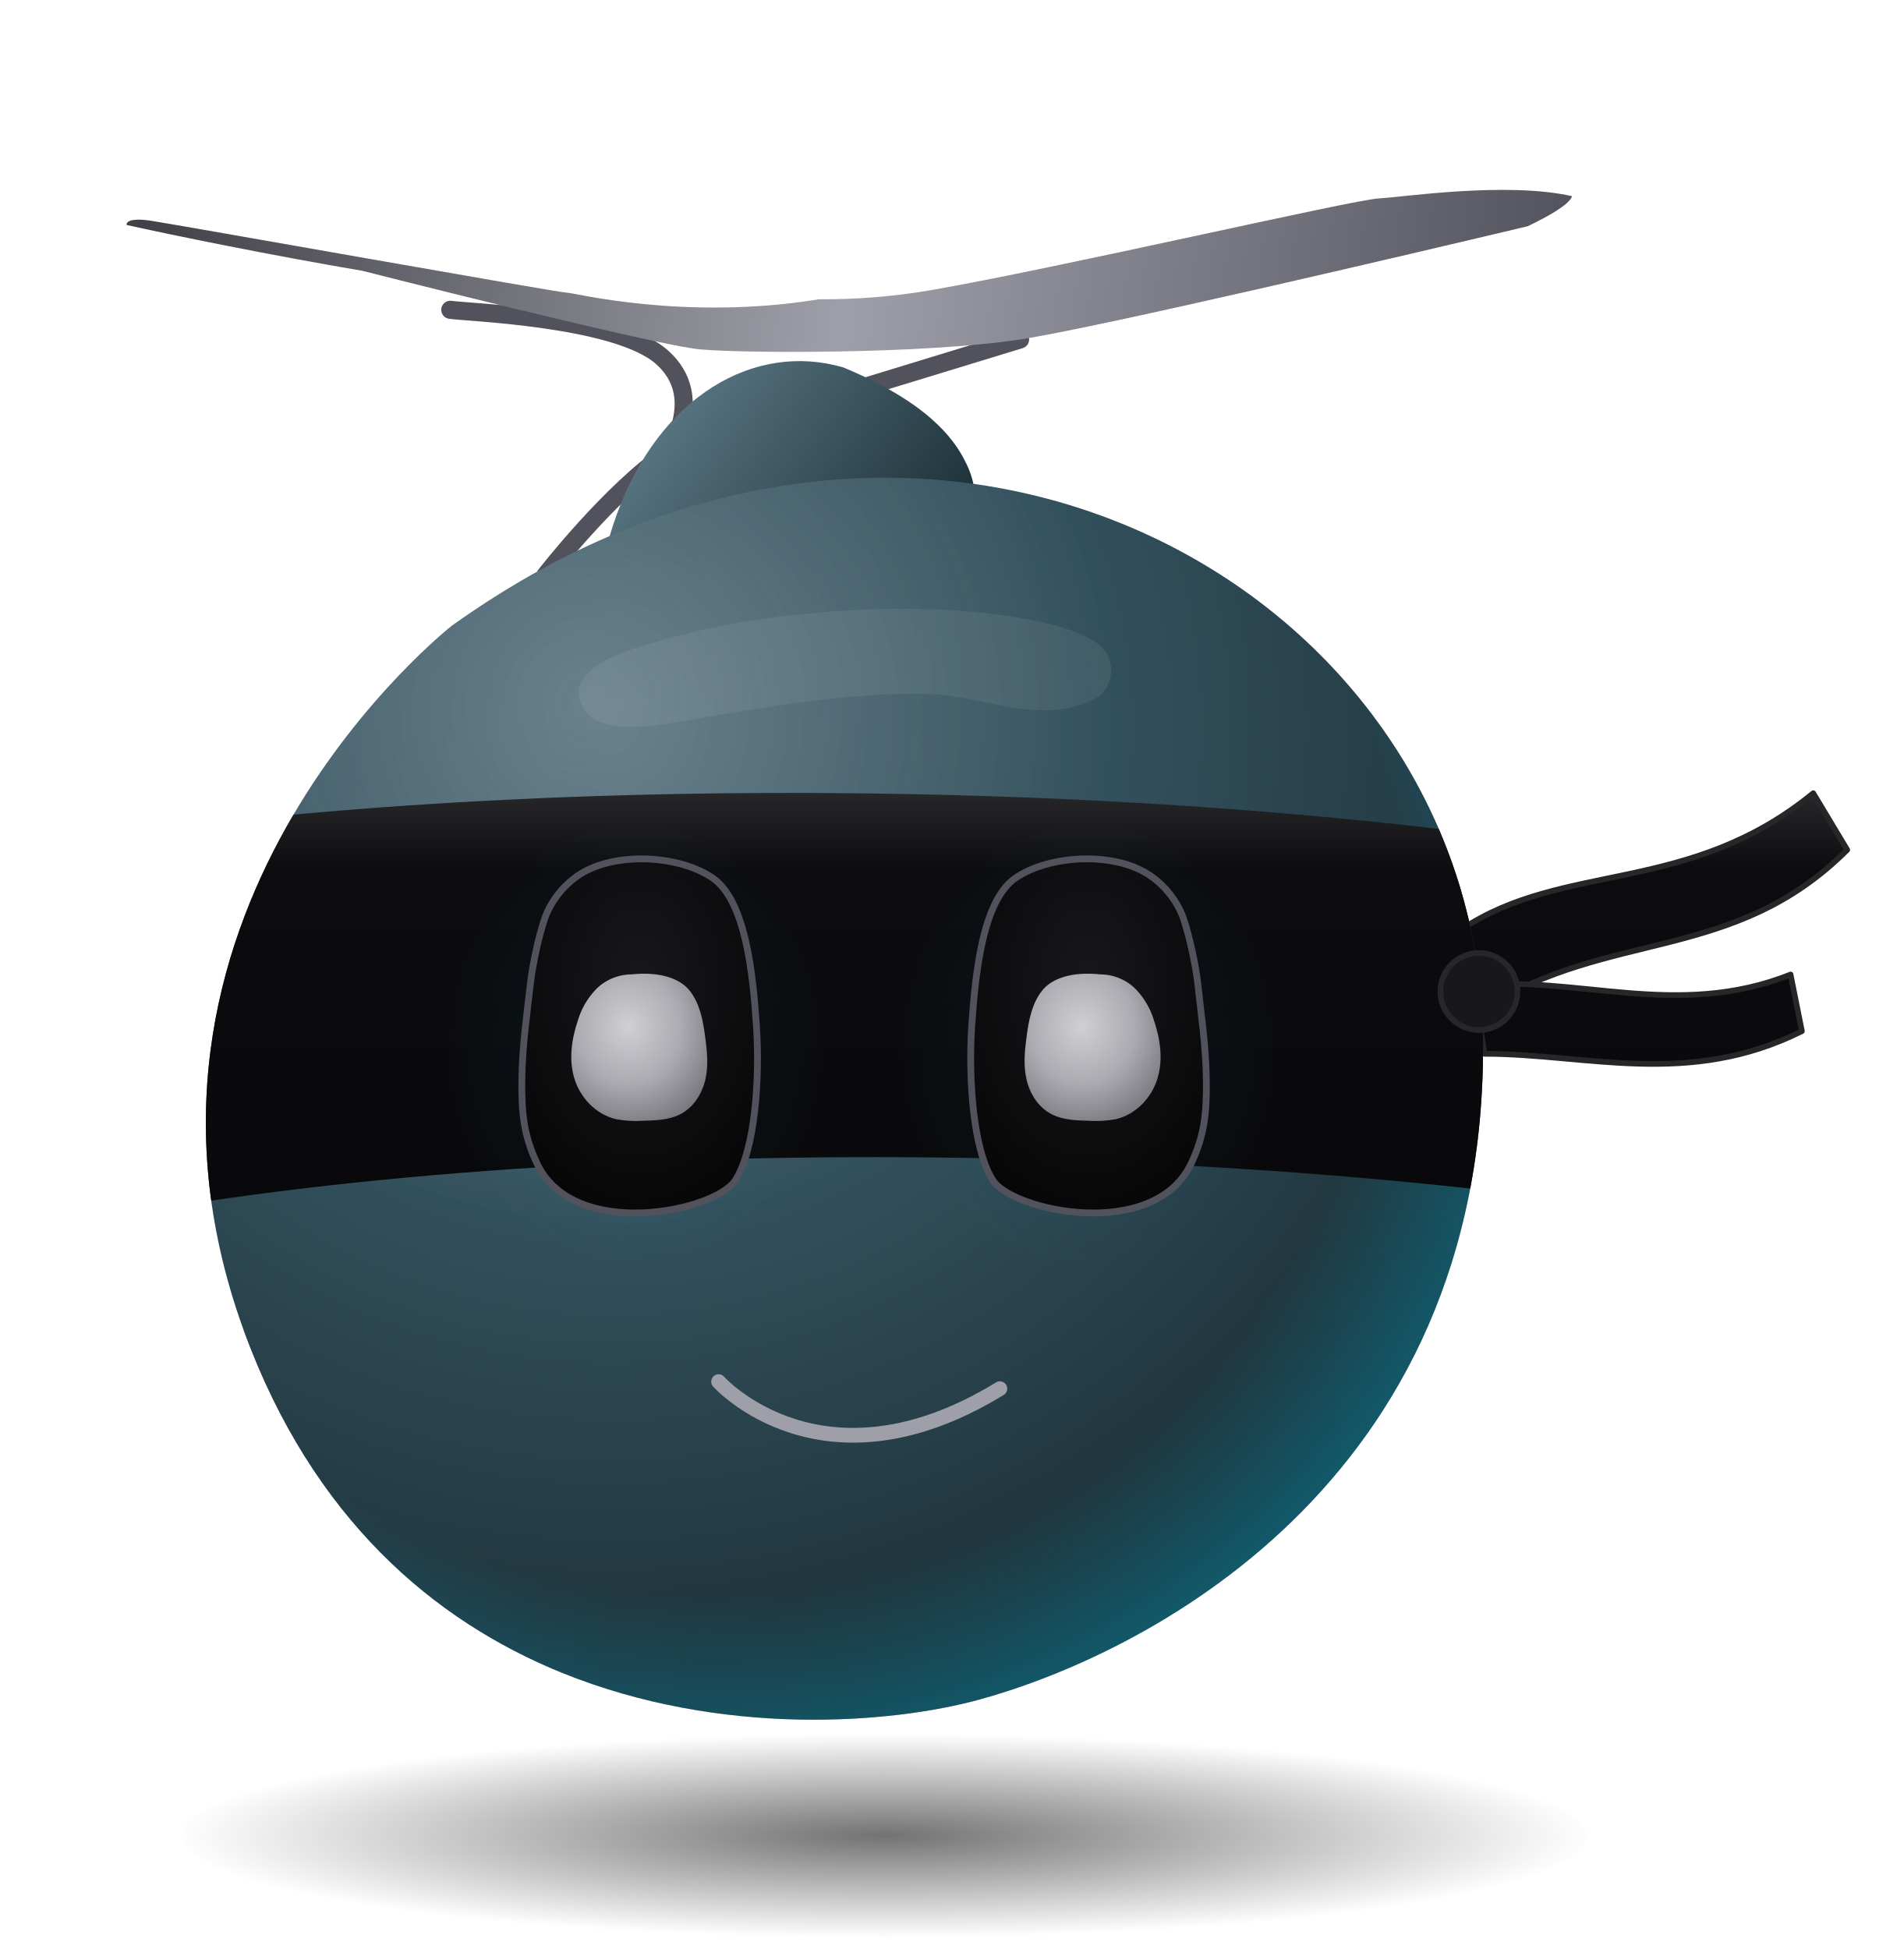
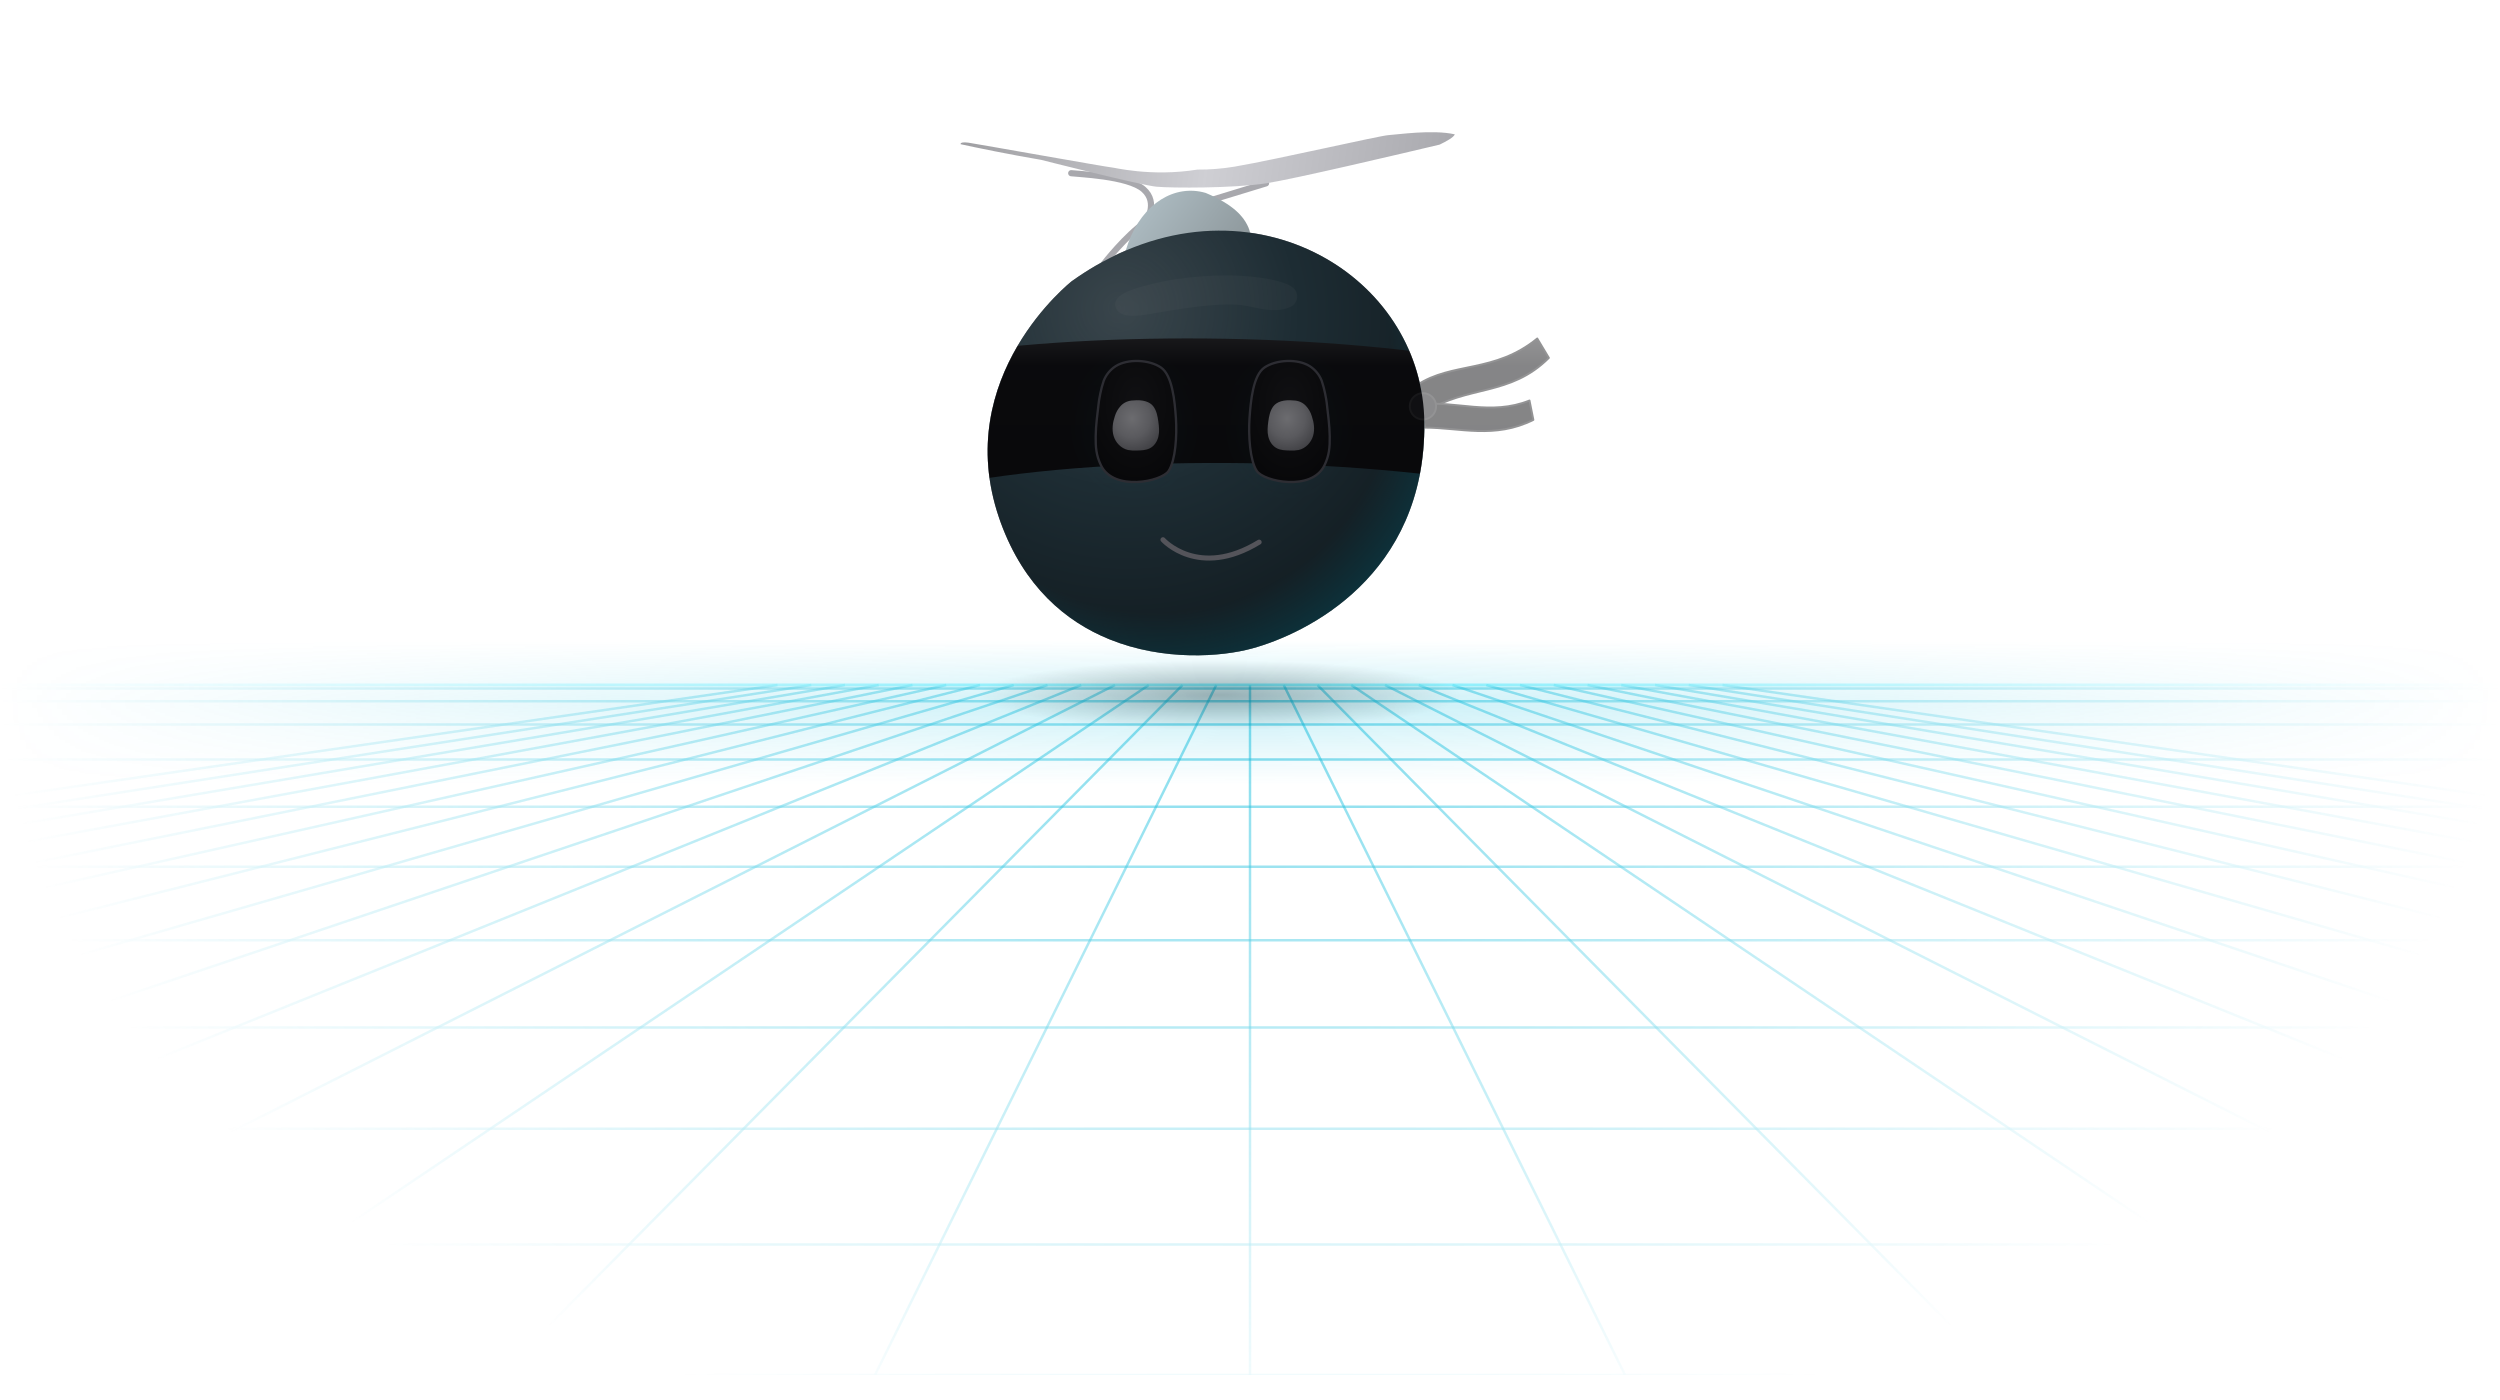
- <svg xmlns="http://www.w3.org/2000/svg" viewBox="-2 -2 168 172" width="336" height="344" fill="none">
+ <svg xmlns="http://www.w3.org/2000/svg" viewBox="220 220 1000 560" width="1000" height="560" fill="none">
  <defs>
    <path id="o-body" d="M43.944 49.275 C65.305 36.799 87.351 38.056 103.622 47.452 C118.602 56.095 128.689 71.632 128.863 89.714 C129.224 129.297 98.355 144.187 84.374 148.002 C76.602 150.120 61.650 151.340 47.559 145.615 C36.291 141.035 25.585 132.028 19.534 115.496 L19.107 114.270 C6.629 77.722 37.881 53.209 37.881 53.209 C39.897 51.772 41.920 50.460 43.944 49.275Z" />
    <clipPath id="o-clip">
      <use href="#o-body" />
    </clipPath>
    <radialGradient id="o-skin" cx="52" cy="62" r="118" gradientUnits="userSpaceOnUse">
      <stop stop-color="#4f6b78" />
      <stop offset=".38" stop-color="#32505c" />
      <stop offset=".74" stop-color="#1c3038" />
      <stop offset="1" stop-color="#0f1c22" />
    </radialGradient>
    <radialGradient id="o-sheen" cx="50" cy="60" r="46" gradientUnits="userSpaceOnUse">
      <stop stop-color="#fafafa" stop-opacity=".16" />
      <stop offset="1" stop-color="#fafafa" stop-opacity="0" />
    </radialGradient>
    <radialGradient id="o-rim" cx="60" cy="78" r="78" gradientUnits="userSpaceOnUse">
      <stop offset=".78" stop-color="#00b8db" stop-opacity="0" />
      <stop offset="1" stop-color="#00b8db" stop-opacity=".38" />
    </radialGradient>
    <linearGradient id="o-band" x1="0" y1="68" x2="0" y2="106" gradientUnits="userSpaceOnUse">
      <stop stop-color="#27272a" />
      <stop offset=".18" stop-color="#0c0c0f" />
      <stop offset="1" stop-color="#09090b" />
    </linearGradient>
    <linearGradient id="o-metal" x1="10" y1="12" x2="136" y2="30" gradientUnits="userSpaceOnUse">
      <stop stop-color="#3f3f46" />
      <stop offset=".5" stop-color="#9f9fa9" />
      <stop offset="1" stop-color="#52525c" />
    </linearGradient>
    <linearGradient id="o-cap" x1="56" y1="30" x2="80" y2="48" gradientUnits="userSpaceOnUse">
      <stop stop-color="#5f7d8a" />
      <stop offset="1" stop-color="#1c3038" />
    </linearGradient>
-     <linearGradient id="o-limb" x1="0" y1="0" x2="1" y2="1">
-       <stop stop-color="#466371" />
-       <stop offset="1" stop-color="#1c3038" />
-     </linearGradient>
    <radialGradient id="o-socket" cx=".5" cy=".35" r=".75">
      <stop stop-color="#18181b" />
      <stop offset="1" stop-color="#050506" />
    </radialGradient>
    <radialGradient id="o-pupil" cx=".42" cy=".36" r=".7">
      <stop stop-color="#cfcfd4" />
      <stop offset=".55" stop-color="#ababb1" />
      <stop offset="1" stop-color="#79797f" />
    </radialGradient>
    <radialGradient id="o-glow" cx=".5" cy=".5" r=".5">
      <stop stop-color="#00b8db" stop-opacity=".07" />
      <stop offset="1" stop-color="#00b8db" stop-opacity="0" />
    </radialGradient>
    <radialGradient id="o-shadow" cx=".5" cy=".5" r=".5">
      <stop stop-color="#000" stop-opacity=".55" />
      <stop offset="1" stop-color="#000" stop-opacity="0" />
    </radialGradient>
+     <radialGradient id="wfade" cx="500.0" cy="24" r="500.0" gradientUnits="userSpaceOnUse" gradientTransform="translate(0 24) scale(1 0.62) translate(0 -24)">
+       <stop stop-color="#fff" />
+       <stop offset=".55" stop-color="#fff" stop-opacity=".45" />
+       <stop offset="1" stop-color="#fff" stop-opacity="0" />
+     </radialGradient>
+     <mask id="wmask">
+       <rect width="1000" height="300" fill="url(#wfade)" />
+     </mask>
+     <linearGradient id="wglow" x1="0" y1="6" x2="0" y2="64" gradientUnits="userSpaceOnUse">
+       <stop stop-color="#00b8db" stop-opacity="0" />
+       <stop offset=".45" stop-color="#00b8db" stop-opacity=".22" />
+       <stop offset="1" stop-color="#00b8db" stop-opacity="0" />
+     </linearGradient>
  </defs>
-   <ellipse cx="76" cy="160" rx="62" ry="9" fill="url(#o-shadow)" />
-   <g fill="url(#o-band)" stroke="#27272a" stroke-width=".5" stroke-linejoin="round">
-     <path d="M127 80C136 74 147 77 158 68L161 73C151 83 140 80 129 87Z" />
-     <path d="M128 85C137 84 146 88 156 84L157 89C147 94 138 91 129 91Z" />
+   <g transform="translate(220 470)">
+     <g mask="url(#wmask)">
+       <rect y="6" width="1000" height="58" fill="url(#wglow)" />
+       <g stroke="#00b8db" stroke-opacity="0.5" stroke-width="1">
+         <path d="M311.0 24L-1600.0 300" />
+         <path d="M324.5 24L-1450.0 300" />
+         <path d="M338.0 24L-1300.0 300" />
+         <path d="M351.5 24L-1150.0 300" />
+         <path d="M365.0 24L-1000.0 300" />
+         <path d="M378.5 24L-850.0 300" />
+         <path d="M392.0 24L-700.0 300" />
+         <path d="M405.5 24L-550.0 300" />
+         <path d="M419.0 24L-400.0 300" />
+         <path d="M432.5 24L-250.0 300" />
+         <path d="M446.0 24L-100.0 300" />
+         <path d="M459.5 24L50.0 300" />
+         <path d="M473.0 24L200.0 300" />
+         <path d="M486.5 24L350.0 300" />
+         <path d="M500.0 24L500.0 300" />
+         <path d="M513.5 24L650.0 300" />
+         <path d="M527.0 24L800.0 300" />
+         <path d="M540.5 24L950.0 300" />
+         <path d="M554.0 24L1100.0 300" />
+         <path d="M567.5 24L1250.0 300" />
+         <path d="M581.0 24L1400.0 300" />
+         <path d="M594.5 24L1550.0 300" />
+         <path d="M608.0 24L1700.0 300" />
+         <path d="M621.5 24L1850.0 300" />
+         <path d="M635.0 24L2000.0 300" />
+         <path d="M648.5 24L2150.0 300" />
+         <path d="M662.0 24L2300.0 300" />
+         <path d="M675.5 24L2450.0 300" />
+         <path d="M689.0 24L2600.0 300" />
+         <path d="M0 25.4H1000" />
+         <path d="M0 30.5H1000" />
+         <path d="M0 39.8H1000" />
+         <path d="M0 53.8H1000" />
+         <path d="M0 72.7H1000" />
+         <path d="M0 96.7H1000" />
+         <path d="M0 126.1H1000" />
+         <path d="M0 161.0H1000" />
+         <path d="M0 201.5H1000" />
+         <path d="M0 247.8H1000" />
+         <path d="M0 300.0H1000" />
+       </g>
+       <path d="M0 24H1000" stroke="#53eafd" stroke-opacity=".7" stroke-width="1.2" />
+     </g>
  </g>
-   <path d="M37.736 25.341 C39.174 25.565 52.421 25.994 56.403 29.513 C60.385 33.032 56.966 37.913 56.966 37.913 C51.920 41.304 46.136 48.759 46.136 48.759 L56.487 50.190L63.316 41.681L72.398 32.730 L88.010 27.958" stroke="#52525c" stroke-width="1.6" stroke-linecap="round" stroke-linejoin="round" />
-   <path d="M136.724 15.314 C130.953 14.004 121.725 15.404 119.660 15.510 C117.354 15.631 91.037 21.732 79.918 23.646 C76.731 24.177 73.504 24.434 70.273 24.411 C58.311 26.359 48.461 23.789 48.072 23.836 C47.624 23.885 13.355 17.781 11.236 17.467 C10.100 17.299 9.133 17.371 9.172 17.853 C13.159 18.743 22.106 20.566 29.968 21.897 C29.968 21.897 55.837 28.484 59.795 28.835 C63.752 29.187 79.513 29.255 88.010 27.958 C94.948 26.900 122.827 20.336 132.810 17.965 C134.602 17.103 136.478 16.058 136.724 15.314Z" fill="url(#o-metal)" />
-   <path d="M51.296 47.234 C51.594 45.921 51.976 44.629 52.437 43.364 C56.217 33.003 64.545 28.128 72.420 30.427 C79.710 33.458 82.133 36.606 83.185 38.750 C83.579 39.501 83.846 40.311 83.975 41.149 L80.926 45.610Z" fill="url(#o-cap)" />
-   <use href="#o-body" fill="url(#o-skin)" />
-   <g clip-path="url(#o-clip)">
-     <rect x="0" y="30" width="160" height="130" fill="url(#o-sheen)" />
-     <rect x="0" y="30" width="160" height="130" fill="url(#o-rim)" />
-     <path d="M51.366 56.320 C49.711 57.228 48.520 58.498 49.332 60.252 C50.315 62.387 53.687 62.408 57.225 61.808 C62.962 60.840 68.655 59.786 74.470 59.384 C76.367 59.236 78.271 59.194 80.172 59.257 C82.300 59.341 84.372 59.901 86.457 60.293 C89.033 60.778 91.845 60.968 94.297 59.851 C95.782 59.195 96.458 57.463 95.809 55.975 C95.358 54.858 93.697 53.336 86.510 52.297 C80.051 51.411 73.605 51.641 67.398 52.350 C63.591 52.772 59.826 53.516 56.145 54.575 C55.081 54.886 52.999 55.430 51.366 56.320Z" fill="#fafafa" fill-opacity=".07" />
-     <path d="M0 73C40 66 104 66 150 75L150 106C104 98 40 98 0 107Z" fill="url(#o-band)" />
-     <ellipse cx="54" cy="90" rx="17" ry="20" fill="url(#o-glow)" />
-     <ellipse cx="94" cy="90" rx="17" ry="20" fill="url(#o-glow)" />
+   <g transform="translate(590 250) scale(1.55)">
+     <use href="#o-body" fill="#09090b" />
  </g>
-   <circle cx="128.5" cy="85.5" r="3.4" fill="#18181b" stroke="#27272a" stroke-width=".5" />
-   <g fill="url(#o-socket)" stroke="#52525c" stroke-width=".6">
-     <path d="M83.745 88.572 C84.056 84.098 84.657 77.493 87.622 75.474 C90.586 73.455 96.159 73.153 99.288 75.138 C100.693 76.039 101.776 77.363 102.381 78.918 C103.110 81.026 103.569 83.747 103.663 84.565 C103.974 87.418 104.412 90.342 104.447 93.245 C104.481 96.070 104.328 98.170 103.075 100.749 C99.777 107.532 87.404 104.909 85.621 102.177 C83.838 99.446 83.446 93.046 83.745 88.572Z" />
-     <path d="M64.750 88.573 C64.449 84.099 63.830 77.494 60.874 75.475 C57.918 73.456 52.337 73.154 49.207 75.139 C47.802 76.040 46.719 77.364 46.115 78.919 C45.383 81.027 44.926 83.748 44.833 84.566 C44.506 87.419 44.083 90.343 44.049 93.246 C44.015 96.083 44.176 98.171 45.421 100.750 C48.719 107.532 61.092 104.910 62.874 102.178 C64.657 99.447 65.052 93.047 64.750 88.573Z" />
+   <g transform="translate(590 250) scale(1.55)" opacity="0.5">
+     <ellipse cx="76" cy="160" rx="62" ry="9" fill="url(#o-shadow)" />
+     <g fill="url(#o-band)" stroke="#27272a" stroke-width=".5" stroke-linejoin="round">
+       <path d="M127 80C136 74 147 77 158 68L161 73C151 83 140 80 129 87Z" />
+       <path d="M128 85C137 84 146 88 156 84L157 89C147 94 138 91 129 91Z" />
+     </g>
+     <path d="M37.736 25.341 C39.174 25.565 52.421 25.994 56.403 29.513 C60.385 33.032 56.966 37.913 56.966 37.913 C51.920 41.304 46.136 48.759 46.136 48.759 L56.487 50.190L63.316 41.681L72.398 32.730 L88.010 27.958" stroke="#52525c" stroke-width="1.6" stroke-linecap="round" stroke-linejoin="round" />
+     <path d="M136.724 15.314 C130.953 14.004 121.725 15.404 119.660 15.510 C117.354 15.631 91.037 21.732 79.918 23.646 C76.731 24.177 73.504 24.434 70.273 24.411 C58.311 26.359 48.461 23.789 48.072 23.836 C47.624 23.885 13.355 17.781 11.236 17.467 C10.100 17.299 9.133 17.371 9.172 17.853 C13.159 18.743 22.106 20.566 29.968 21.897 C29.968 21.897 55.837 28.484 59.795 28.835 C63.752 29.187 79.513 29.255 88.010 27.958 C94.948 26.900 122.827 20.336 132.810 17.965 C134.602 17.103 136.478 16.058 136.724 15.314Z" fill="url(#o-metal)" />
+     <path d="M51.296 47.234 C51.594 45.921 51.976 44.629 52.437 43.364 C56.217 33.003 64.545 28.128 72.420 30.427 C79.710 33.458 82.133 36.606 83.185 38.750 C83.579 39.501 83.846 40.311 83.975 41.149 L80.926 45.610Z" fill="url(#o-cap)" />
+     <use href="#o-body" fill="url(#o-skin)" />
+     <g clip-path="url(#o-clip)">
+       <rect x="0" y="30" width="160" height="130" fill="url(#o-sheen)" />
+       <rect x="0" y="30" width="160" height="130" fill="url(#o-rim)" />
+       <path d="M51.366 56.320 C49.711 57.228 48.520 58.498 49.332 60.252 C50.315 62.387 53.687 62.408 57.225 61.808 C62.962 60.840 68.655 59.786 74.470 59.384 C76.367 59.236 78.271 59.194 80.172 59.257 C82.300 59.341 84.372 59.901 86.457 60.293 C89.033 60.778 91.845 60.968 94.297 59.851 C95.782 59.195 96.458 57.463 95.809 55.975 C95.358 54.858 93.697 53.336 86.510 52.297 C80.051 51.411 73.605 51.641 67.398 52.350 C63.591 52.772 59.826 53.516 56.145 54.575 C55.081 54.886 52.999 55.430 51.366 56.320Z" fill="#fafafa" fill-opacity=".07" />
+       <path d="M0 73C40 66 104 66 150 75L150 106C104 98 40 98 0 107Z" fill="url(#o-band)" />
+       <ellipse cx="54" cy="90" rx="17" ry="20" fill="url(#o-glow)" />
+       <ellipse cx="94" cy="90" rx="17" ry="20" fill="url(#o-glow)" />
+     </g>
+     <circle cx="128.5" cy="85.5" r="3.4" fill="#18181b" stroke="#27272a" stroke-width=".5" />
+     <g fill="url(#o-socket)" stroke="#52525c" stroke-width=".6">
+       <path d="M83.745 88.572 C84.056 84.098 84.657 77.493 87.622 75.474 C90.586 73.455 96.159 73.153 99.288 75.138 C100.693 76.039 101.776 77.363 102.381 78.918 C103.110 81.026 103.569 83.747 103.663 84.565 C103.974 87.418 104.412 90.342 104.447 93.245 C104.481 96.070 104.328 98.170 103.075 100.749 C99.777 107.532 87.404 104.909 85.621 102.177 C83.838 99.446 83.446 93.046 83.745 88.572Z" />
+       <path d="M64.750 88.573 C64.449 84.099 63.830 77.494 60.874 75.475 C57.918 73.456 52.337 73.154 49.207 75.139 C47.802 76.040 46.719 77.364 46.115 78.919 C45.383 81.027 44.926 83.748 44.833 84.566 C44.506 87.419 44.083 90.343 44.049 93.246 C44.015 96.083 44.176 98.171 45.421 100.750 C48.719 107.532 61.092 104.910 62.874 102.178 C64.657 99.447 65.052 93.047 64.750 88.573Z" />
+     </g>
+     <path d="M95.071 83.988 C92.568 83.731 90.772 84.339 89.904 85.487 C89.036 86.634 88.776 88.070 88.589 89.460 C88.418 90.733 88.288 92.039 88.589 93.297 C88.890 94.555 89.644 95.775 90.877 96.372 C91.849 96.843 92.990 96.882 94.086 96.908 C94.873 96.961 95.665 96.916 96.439 96.773 C98.264 96.355 99.636 94.842 100.139 93.168 C100.643 91.494 100.386 89.700 99.823 88.044 C99.531 87.053 99.002 86.134 98.277 85.355 C97.470 84.496 96.302 83.998 95.071 83.988Z" fill="url(#o-pupil)" />
+     <path d="M53.734 83.988 C56.238 83.731 58.035 84.339 58.904 85.487 C59.772 86.634 60.032 88.070 60.219 89.460 C60.390 90.733 60.536 92.039 60.235 93.297 C59.934 94.555 59.180 95.775 57.947 96.372 C56.974 96.843 55.833 96.882 54.736 96.908 C53.948 96.961 53.156 96.916 52.381 96.773 C50.556 96.355 49.183 94.842 48.679 93.168 C48.175 91.494 48.432 89.700 48.996 88.044 C49.287 87.052 49.816 86.133 50.543 85.355 C51.347 84.499 52.508 84.002 53.734 83.988Z" fill="url(#o-pupil)" />
+     <path d="M61.409 119.930 C61.409 119.930 70.543 130.152 86.229 120.551" stroke="#9f9fa9" stroke-width="1.3" stroke-linecap="round" fill="none" />
  </g>
-   <path d="M95.071 83.988 C92.568 83.731 90.772 84.339 89.904 85.487 C89.036 86.634 88.776 88.070 88.589 89.460 C88.418 90.733 88.288 92.039 88.589 93.297 C88.890 94.555 89.644 95.775 90.877 96.372 C91.849 96.843 92.990 96.882 94.086 96.908 C94.873 96.961 95.665 96.916 96.439 96.773 C98.264 96.355 99.636 94.842 100.139 93.168 C100.643 91.494 100.386 89.700 99.823 88.044 C99.531 87.053 99.002 86.134 98.277 85.355 C97.470 84.496 96.302 83.998 95.071 83.988Z" fill="url(#o-pupil)" />
-   <path d="M53.734 83.988 C56.238 83.731 58.035 84.339 58.904 85.487 C59.772 86.634 60.032 88.070 60.219 89.460 C60.390 90.733 60.536 92.039 60.235 93.297 C59.934 94.555 59.180 95.775 57.947 96.372 C56.974 96.843 55.833 96.882 54.736 96.908 C53.948 96.961 53.156 96.916 52.381 96.773 C50.556 96.355 49.183 94.842 48.679 93.168 C48.175 91.494 48.432 89.700 48.996 88.044 C49.287 87.052 49.816 86.133 50.543 85.355 C51.347 84.499 52.508 84.002 53.734 83.988Z" fill="url(#o-pupil)" />
-   <path d="M61.409 119.930 C61.409 119.930 70.543 130.152 86.229 120.551" stroke="#9f9fa9" stroke-width="1.3" stroke-linecap="round" fill="none" />
</svg>
